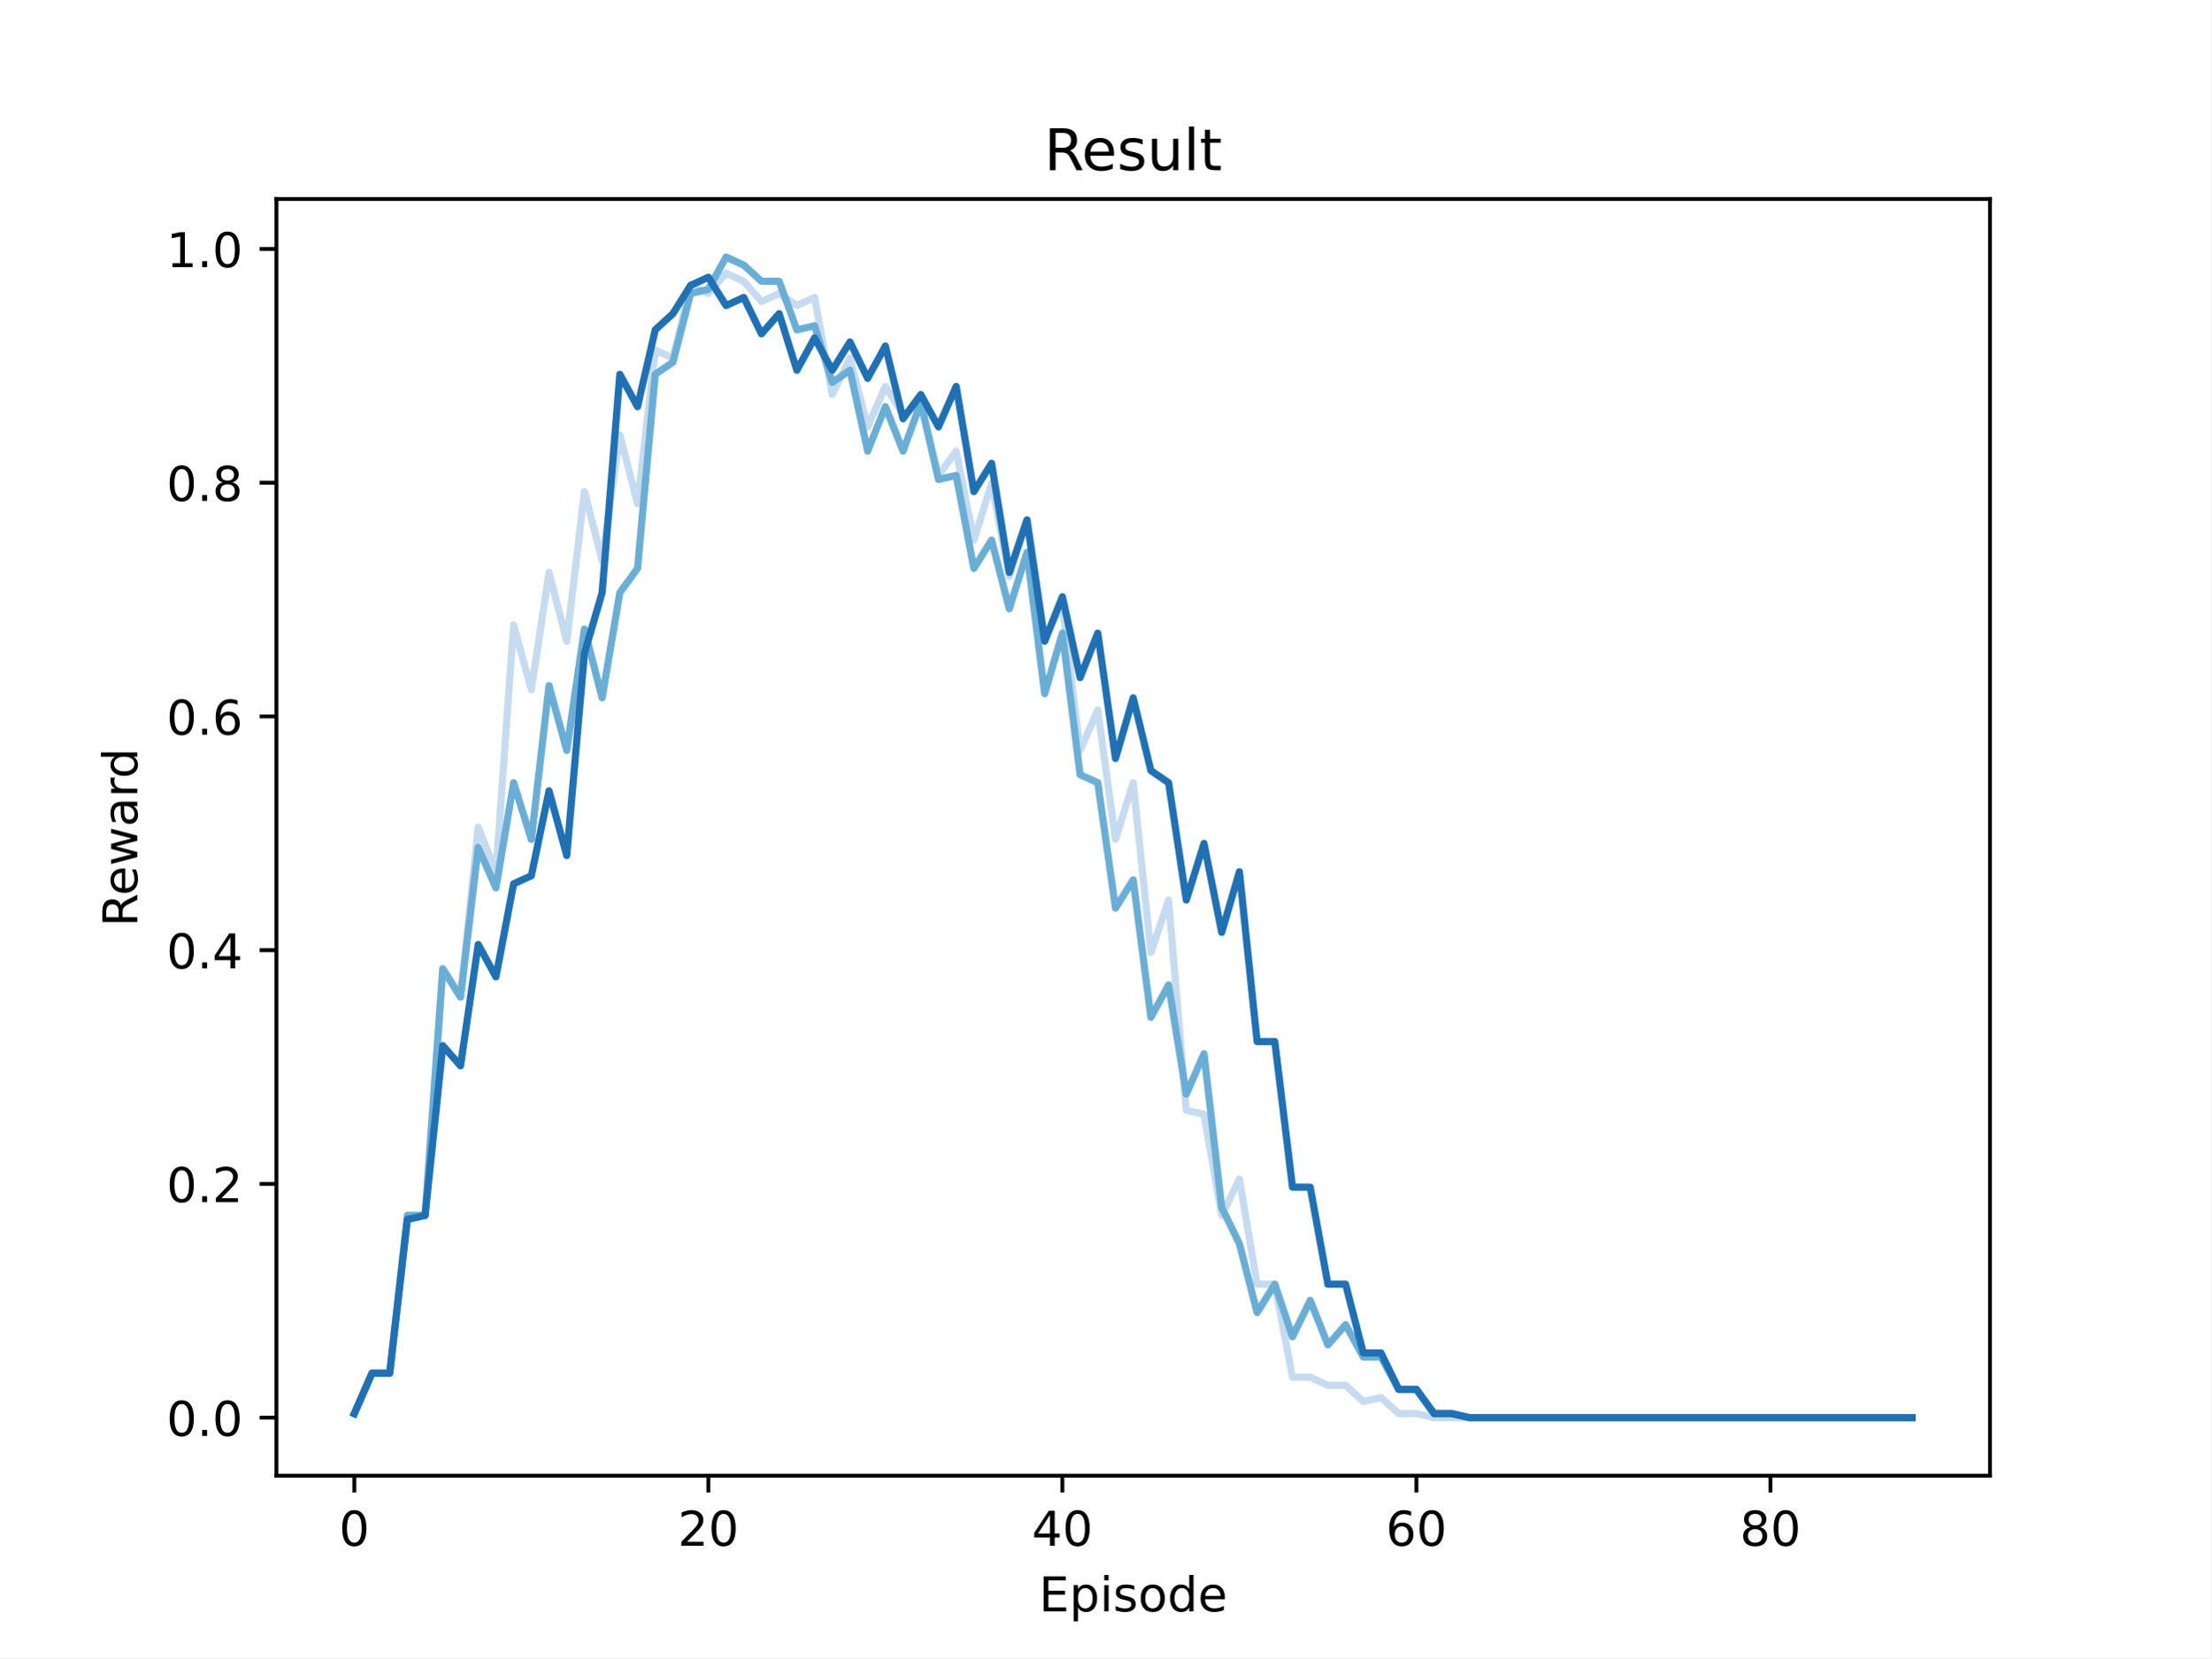
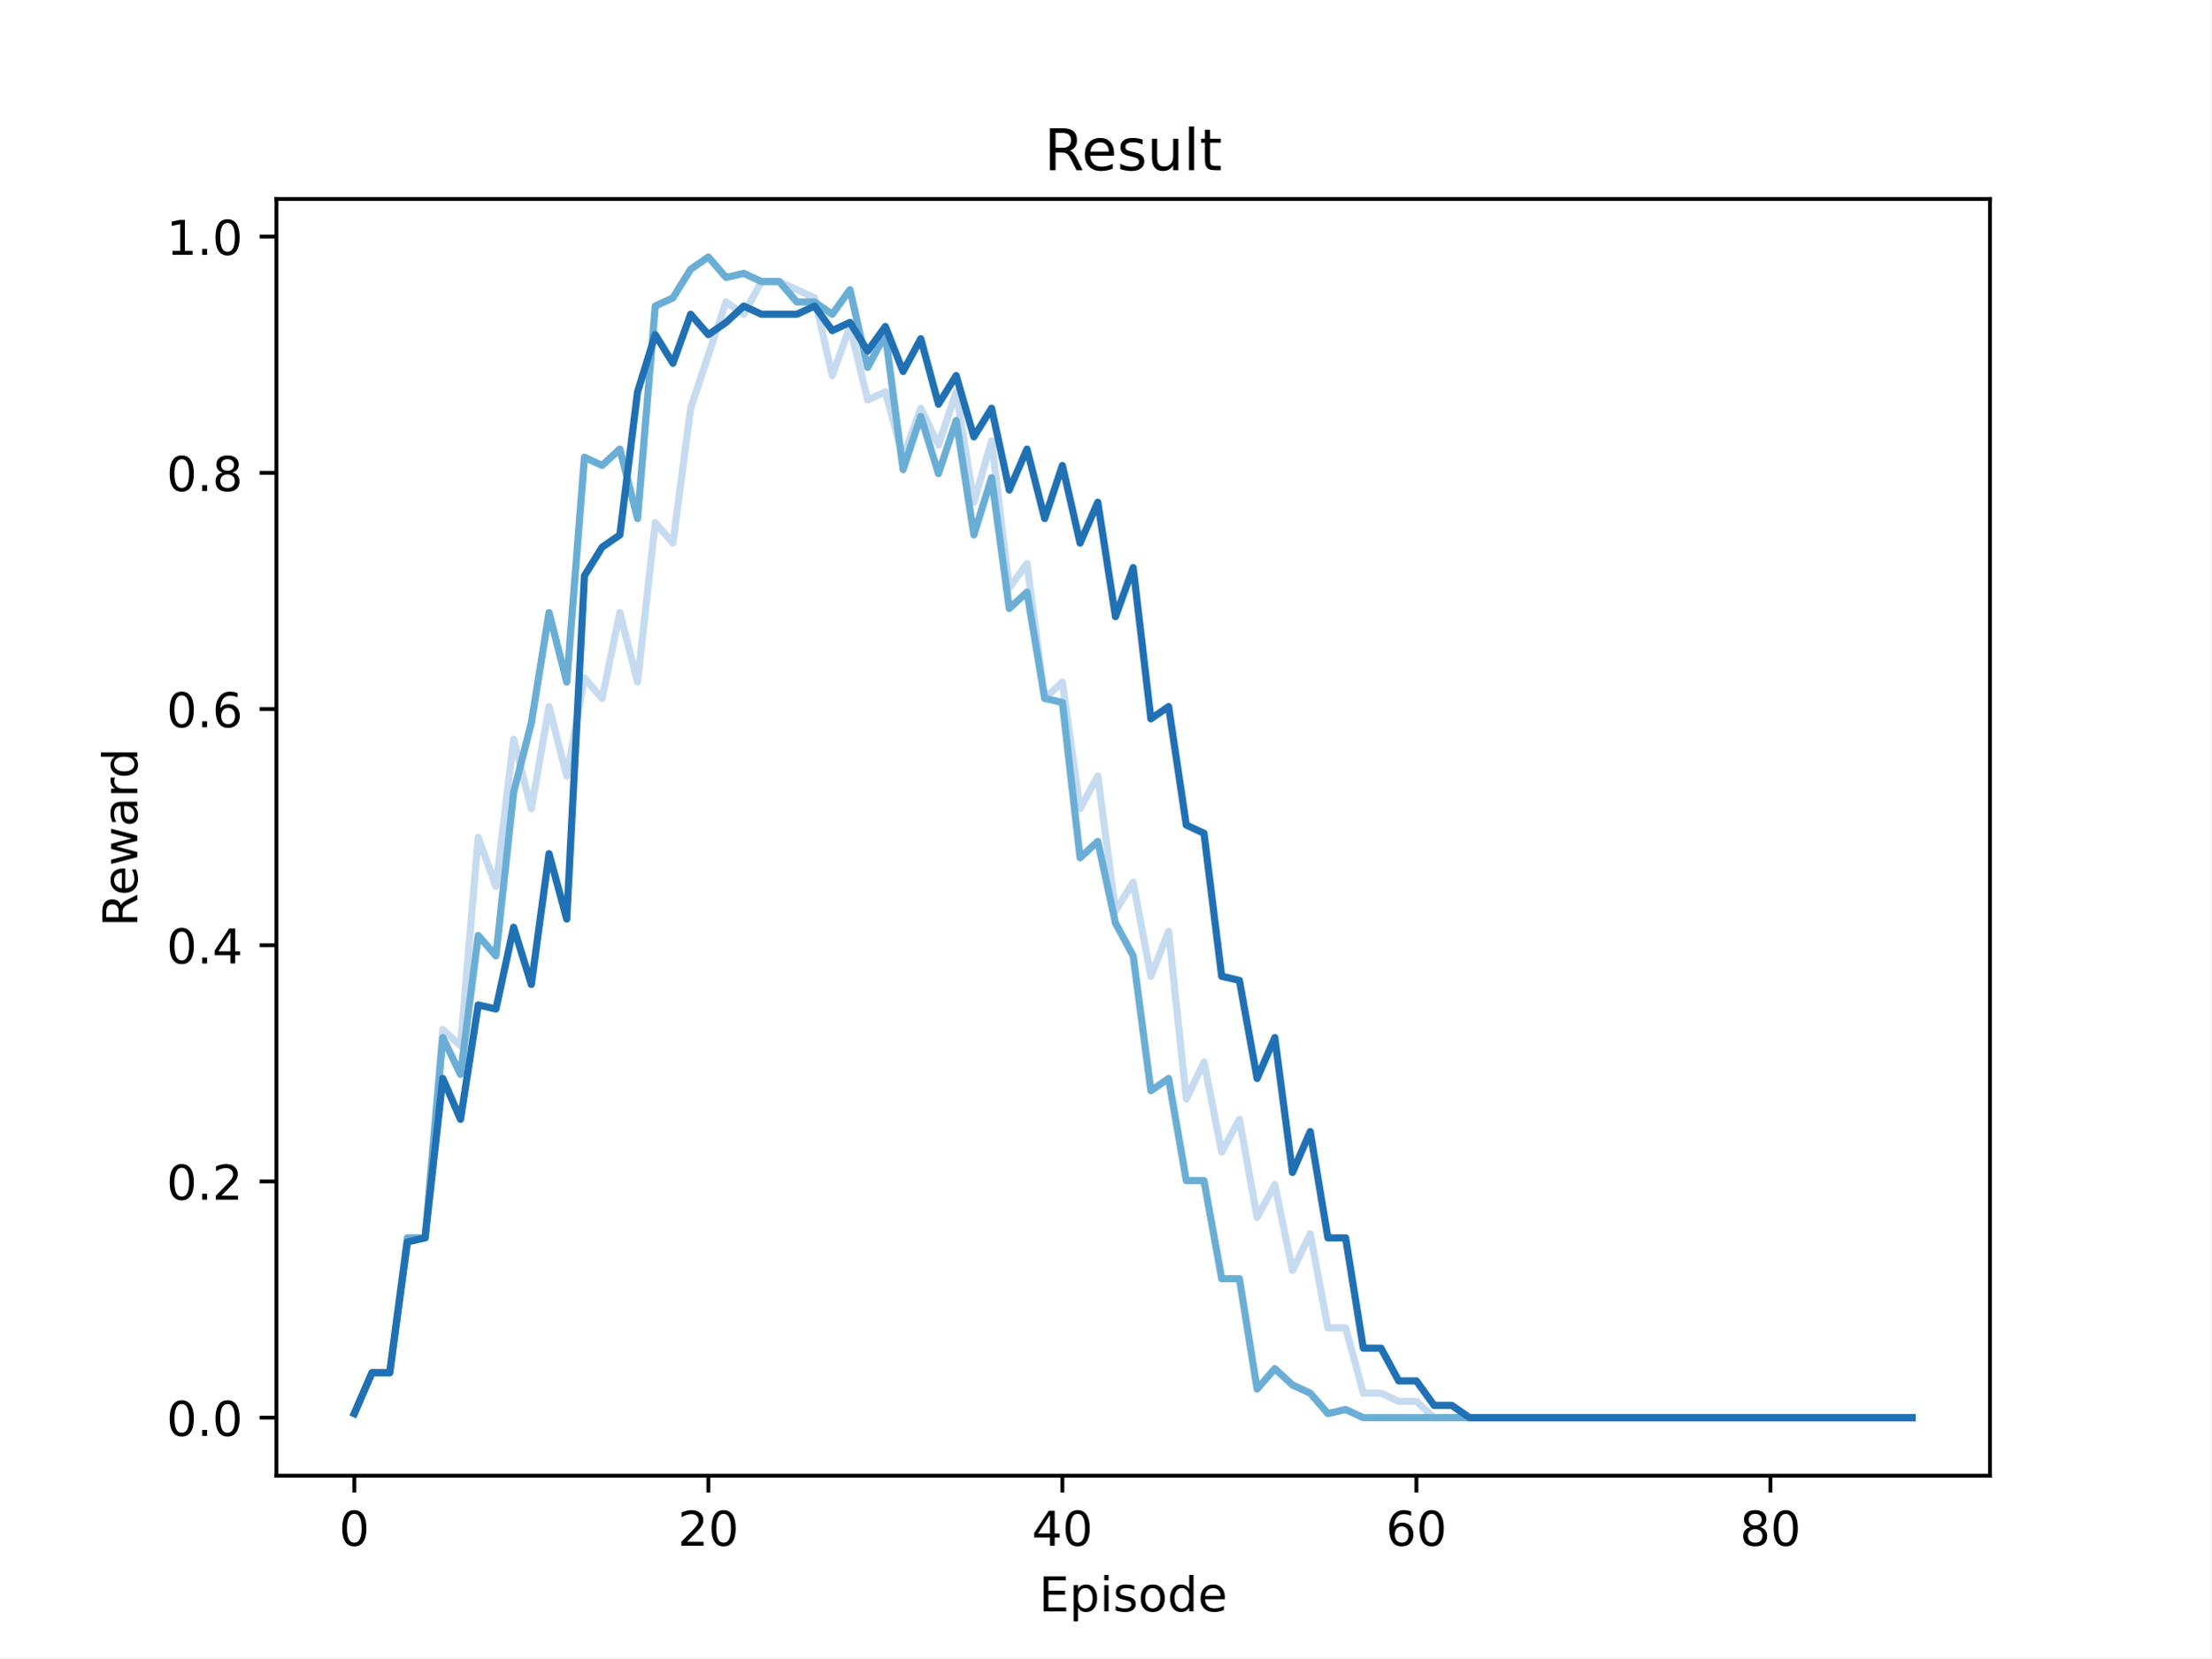
<svg xmlns="http://www.w3.org/2000/svg" xmlns:xlink="http://www.w3.org/1999/xlink" width="460.8pt" height="345.6pt" viewBox="0 0 460.8 345.6" version="1.1">
  <defs>
    <style type="text/css">*{stroke-linejoin: round; stroke-linecap: butt}</style>
  </defs>
  <g id="figure_1">
    <g id="patch_1">
      <path d="M 0 345.6  L 460.8 345.6  L 460.8 0  L 0 0  z " style="fill: #ffffff" />
    </g>
    <g id="axes_1">
      <g id="patch_2">
        <path d="M 57.6 307.584  L 414.72 307.584  L 414.72 41.472  L 57.6 41.472  z " style="fill: #ffffff" />
      </g>
      <g id="matplotlib.axis_1">
        <g id="xtick_1">
          <g id="line2d_1">
            <defs>
-               <path id="m6410028d13" d="M 0 0  L 0 3.5  " style="stroke: #000000; stroke-width: 0.8" />
-             </defs>
-             <g>
-               <use xlink:href="#m6410028d13" x="73.833" y="307.584" style="stroke: #000000; stroke-width: 0.8" />
+               <path id="m1ea9f775b0" d="M 0 0  L 0 3.5  " style="stroke: #000000; stroke-width: 0.8" />
+             </defs>
+             <g>
+               <use xlink:href="#m1ea9f775b0" x="73.833" y="307.584" style="stroke: #000000; stroke-width: 0.8" />
            </g>
          </g>
          <g id="text_1">
            <g transform="translate(70.65148 322.1824) scale(0.1 -0.1)">
              <defs>
                <path id="DejaVuSans-30" d="M 2034 4250  Q 1547 4250 1301 3770  Q 1056 3291 1056 2328  Q 1056 1369 1301 889  Q 1547 409 2034 409  Q 2525 409 2770 889  Q 3016 1369 3016 2328  Q 3016 3291 2770 3770  Q 2525 4250 2034 4250  z M 2034 4750  Q 2819 4750 3233 4129  Q 3647 3509 3647 2328  Q 3647 1150 3233 529  Q 2819 -91 2034 -91  Q 1250 -91 836 529  Q 422 1150 422 2328  Q 422 3509 836 4129  Q 1250 4750 2034 4750  z " transform="scale(0.015625)" />
              </defs>
              <use xlink:href="#DejaVuSans-30" />
            </g>
          </g>
        </g>
        <g id="xtick_2">
          <g id="line2d_2">
            <g>
-               <use xlink:href="#m6410028d13" x="147.618" y="307.584" style="stroke: #000000; stroke-width: 0.8" />
+               <use xlink:href="#m1ea9f775b0" x="147.618" y="307.584" style="stroke: #000000; stroke-width: 0.8" />
            </g>
          </g>
          <g id="text_2">
            <g transform="translate(141.2554 322.1824) scale(0.1 -0.1)">
              <defs>
                <path id="DejaVuSans-32" d="M 1228 531  L 3431 531  L 3431 0  L 469 0  L 469 531  Q 828 903 1448 1529  Q 2069 2156 2228 2338  Q 2531 2678 2651 2914  Q 2772 3150 2772 3378  Q 2772 3750 2511 3984  Q 2250 4219 1831 4219  Q 1534 4219 1204 4116  Q 875 4013 500 3803  L 500 4441  Q 881 4594 1212 4672  Q 1544 4750 1819 4750  Q 2544 4750 2975 4387  Q 3406 4025 3406 3419  Q 3406 3131 3298 2873  Q 3191 2616 2906 2266  Q 2828 2175 2409 1742  Q 1991 1309 1228 531  z " transform="scale(0.015625)" />
              </defs>
              <use xlink:href="#DejaVuSans-32" />
              <use xlink:href="#DejaVuSans-30" x="63.623" />
            </g>
          </g>
        </g>
        <g id="xtick_3">
          <g id="line2d_3">
            <g>
-               <use xlink:href="#m6410028d13" x="221.403" y="307.584" style="stroke: #000000; stroke-width: 0.8" />
+               <use xlink:href="#m1ea9f775b0" x="221.403" y="307.584" style="stroke: #000000; stroke-width: 0.8" />
            </g>
          </g>
          <g id="text_3">
            <g transform="translate(215.0405 322.1824) scale(0.1 -0.1)">
              <defs>
                <path id="DejaVuSans-34" d="M 2419 4116  L 825 1625  L 2419 1625  L 2419 4116  z M 2253 4666  L 3047 4666  L 3047 1625  L 3713 1625  L 3713 1100  L 3047 1100  L 3047 0  L 2419 0  L 2419 1100  L 313 1100  L 313 1709  L 2253 4666  z " transform="scale(0.015625)" />
              </defs>
              <use xlink:href="#DejaVuSans-34" />
              <use xlink:href="#DejaVuSans-30" x="63.623" />
            </g>
          </g>
        </g>
        <g id="xtick_4">
          <g id="line2d_4">
            <g>
-               <use xlink:href="#m6410028d13" x="295.188" y="307.584" style="stroke: #000000; stroke-width: 0.8" />
+               <use xlink:href="#m1ea9f775b0" x="295.188" y="307.584" style="stroke: #000000; stroke-width: 0.8" />
            </g>
          </g>
          <g id="text_4">
            <g transform="translate(288.8256 322.1824) scale(0.1 -0.1)">
              <defs>
                <path id="DejaVuSans-36" d="M 2113 2584  Q 1688 2584 1439 2293  Q 1191 2003 1191 1497  Q 1191 994 1439 701  Q 1688 409 2113 409  Q 2538 409 2786 701  Q 3034 994 3034 1497  Q 3034 2003 2786 2293  Q 2538 2584 2113 2584  z M 3366 4563  L 3366 3988  Q 3128 4100 2886 4159  Q 2644 4219 2406 4219  Q 1781 4219 1451 3797  Q 1122 3375 1075 2522  Q 1259 2794 1537 2939  Q 1816 3084 2150 3084  Q 2853 3084 3261 2657  Q 3669 2231 3669 1497  Q 3669 778 3244 343  Q 2819 -91 2113 -91  Q 1303 -91 875 529  Q 447 1150 447 2328  Q 447 3434 972 4092  Q 1497 4750 2381 4750  Q 2619 4750 2861 4703  Q 3103 4656 3366 4563  z " transform="scale(0.015625)" />
              </defs>
              <use xlink:href="#DejaVuSans-36" />
              <use xlink:href="#DejaVuSans-30" x="63.623" />
            </g>
          </g>
        </g>
        <g id="xtick_5">
          <g id="line2d_5">
            <g>
-               <use xlink:href="#m6410028d13" x="368.973" y="307.584" style="stroke: #000000; stroke-width: 0.8" />
+               <use xlink:href="#m1ea9f775b0" x="368.973" y="307.584" style="stroke: #000000; stroke-width: 0.8" />
            </g>
          </g>
          <g id="text_5">
            <g transform="translate(362.6107 322.1824) scale(0.1 -0.1)">
              <defs>
                <path id="DejaVuSans-38" d="M 2034 2216  Q 1584 2216 1326 1975  Q 1069 1734 1069 1313  Q 1069 891 1326 650  Q 1584 409 2034 409  Q 2484 409 2743 651  Q 3003 894 3003 1313  Q 3003 1734 2745 1975  Q 2488 2216 2034 2216  z M 1403 2484  Q 997 2584 770 2862  Q 544 3141 544 3541  Q 544 4100 942 4425  Q 1341 4750 2034 4750  Q 2731 4750 3128 4425  Q 3525 4100 3525 3541  Q 3525 3141 3298 2862  Q 3072 2584 2669 2484  Q 3125 2378 3379 2068  Q 3634 1759 3634 1313  Q 3634 634 3220 271  Q 2806 -91 2034 -91  Q 1263 -91 848 271  Q 434 634 434 1313  Q 434 1759 690 2068  Q 947 2378 1403 2484  z M 1172 3481  Q 1172 3119 1398 2916  Q 1625 2713 2034 2713  Q 2441 2713 2670 2916  Q 2900 3119 2900 3481  Q 2900 3844 2670 4047  Q 2441 4250 2034 4250  Q 1625 4250 1398 4047  Q 1172 3844 1172 3481  z " transform="scale(0.015625)" />
              </defs>
              <use xlink:href="#DejaVuSans-38" />
              <use xlink:href="#DejaVuSans-30" x="63.623" />
            </g>
          </g>
        </g>
        <g id="text_6">
          <g transform="translate(216.5225 335.8606) scale(0.1 -0.1)">
            <defs>
              <path id="DejaVuSans-45" d="M 628 4666  L 3578 4666  L 3578 4134  L 1259 4134  L 1259 2753  L 3481 2753  L 3481 2222  L 1259 2222  L 1259 531  L 3634 531  L 3634 0  L 628 0  L 628 4666  z " transform="scale(0.015625)" />
              <path id="DejaVuSans-70" d="M 1159 525  L 1159 -1331  L 581 -1331  L 581 3500  L 1159 3500  L 1159 2969  Q 1341 3281 1617 3432  Q 1894 3584 2278 3584  Q 2916 3584 3314 3078  Q 3713 2572 3713 1747  Q 3713 922 3314 415  Q 2916 -91 2278 -91  Q 1894 -91 1617 61  Q 1341 213 1159 525  z M 3116 1747  Q 3116 2381 2855 2742  Q 2594 3103 2138 3103  Q 1681 3103 1420 2742  Q 1159 2381 1159 1747  Q 1159 1113 1420 752  Q 1681 391 2138 391  Q 2594 391 2855 752  Q 3116 1113 3116 1747  z " transform="scale(0.015625)" />
              <path id="DejaVuSans-69" d="M 603 3500  L 1178 3500  L 1178 0  L 603 0  L 603 3500  z M 603 4863  L 1178 4863  L 1178 4134  L 603 4134  L 603 4863  z " transform="scale(0.015625)" />
              <path id="DejaVuSans-73" d="M 2834 3397  L 2834 2853  Q 2591 2978 2328 3040  Q 2066 3103 1784 3103  Q 1356 3103 1142 2972  Q 928 2841 928 2578  Q 928 2378 1081 2264  Q 1234 2150 1697 2047  L 1894 2003  Q 2506 1872 2764 1633  Q 3022 1394 3022 966  Q 3022 478 2636 193  Q 2250 -91 1575 -91  Q 1294 -91 989 -36  Q 684 19 347 128  L 347 722  Q 666 556 975 473  Q 1284 391 1588 391  Q 1994 391 2212 530  Q 2431 669 2431 922  Q 2431 1156 2273 1281  Q 2116 1406 1581 1522  L 1381 1569  Q 847 1681 609 1914  Q 372 2147 372 2553  Q 372 3047 722 3315  Q 1072 3584 1716 3584  Q 2034 3584 2315 3537  Q 2597 3491 2834 3397  z " transform="scale(0.015625)" />
              <path id="DejaVuSans-6f" d="M 1959 3097  Q 1497 3097 1228 2736  Q 959 2375 959 1747  Q 959 1119 1226 758  Q 1494 397 1959 397  Q 2419 397 2687 759  Q 2956 1122 2956 1747  Q 2956 2369 2687 2733  Q 2419 3097 1959 3097  z M 1959 3584  Q 2709 3584 3137 3096  Q 3566 2609 3566 1747  Q 3566 888 3137 398  Q 2709 -91 1959 -91  Q 1206 -91 779 398  Q 353 888 353 1747  Q 353 2609 779 3096  Q 1206 3584 1959 3584  z " transform="scale(0.015625)" />
              <path id="DejaVuSans-64" d="M 2906 2969  L 2906 4863  L 3481 4863  L 3481 0  L 2906 0  L 2906 525  Q 2725 213 2448 61  Q 2172 -91 1784 -91  Q 1150 -91 751 415  Q 353 922 353 1747  Q 353 2572 751 3078  Q 1150 3584 1784 3584  Q 2172 3584 2448 3432  Q 2725 3281 2906 2969  z M 947 1747  Q 947 1113 1208 752  Q 1469 391 1925 391  Q 2381 391 2643 752  Q 2906 1113 2906 1747  Q 2906 2381 2643 2742  Q 2381 3103 1925 3103  Q 1469 3103 1208 2742  Q 947 2381 947 1747  z " transform="scale(0.015625)" />
              <path id="DejaVuSans-65" d="M 3597 1894  L 3597 1613  L 953 1613  Q 991 1019 1311 708  Q 1631 397 2203 397  Q 2534 397 2845 478  Q 3156 559 3463 722  L 3463 178  Q 3153 47 2828 -22  Q 2503 -91 2169 -91  Q 1331 -91 842 396  Q 353 884 353 1716  Q 353 2575 817 3079  Q 1281 3584 2069 3584  Q 2775 3584 3186 3129  Q 3597 2675 3597 1894  z M 3022 2063  Q 3016 2534 2758 2815  Q 2500 3097 2075 3097  Q 1594 3097 1305 2825  Q 1016 2553 972 2059  L 3022 2063  z " transform="scale(0.015625)" />
            </defs>
            <use xlink:href="#DejaVuSans-45" />
            <use xlink:href="#DejaVuSans-70" x="63.184" />
            <use xlink:href="#DejaVuSans-69" x="126.66" />
            <use xlink:href="#DejaVuSans-73" x="154.443" />
            <use xlink:href="#DejaVuSans-6f" x="206.543" />
            <use xlink:href="#DejaVuSans-64" x="267.725" />
            <use xlink:href="#DejaVuSans-65" x="331.201" />
          </g>
        </g>
      </g>
      <g id="matplotlib.axis_2">
        <g id="ytick_1">
          <g id="line2d_6">
            <defs>
-               <path id="m7fba88e47c" d="M 0 0  L -3.5 0  " style="stroke: #000000; stroke-width: 0.8" />
-             </defs>
-             <g>
-               <use xlink:href="#m7fba88e47c" x="57.6" y="295.488" style="stroke: #000000; stroke-width: 0.8" />
+               <path id="m287c6d8d32" d="M 0 0  L -3.5 0  " style="stroke: #000000; stroke-width: 0.8" />
+             </defs>
+             <g>
+               <use xlink:href="#m287c6d8d32" x="57.6" y="295.488" style="stroke: #000000; stroke-width: 0.8" />
            </g>
          </g>
          <g id="text_7">
            <g transform="translate(34.69687 299.2872) scale(0.1 -0.1)">
              <defs>
                <path id="DejaVuSans-2e" d="M 684 794  L 1344 794  L 1344 0  L 684 0  L 684 794  z " transform="scale(0.015625)" />
              </defs>
              <use xlink:href="#DejaVuSans-30" />
              <use xlink:href="#DejaVuSans-2e" x="63.623" />
              <use xlink:href="#DejaVuSans-30" x="95.41" />
            </g>
          </g>
        </g>
        <g id="ytick_2">
          <g id="line2d_7">
            <g>
-               <use xlink:href="#m7fba88e47c" x="57.6" y="246.767" style="stroke: #000000; stroke-width: 0.8" />
+               <use xlink:href="#m287c6d8d32" x="57.6" y="246.252" style="stroke: #000000; stroke-width: 0.8" />
            </g>
          </g>
          <g id="text_8">
-             <g transform="translate(34.69687 250.566) scale(0.1 -0.1)">
+             <g transform="translate(34.69687 250.0514) scale(0.1 -0.1)">
              <use xlink:href="#DejaVuSans-30" />
              <use xlink:href="#DejaVuSans-2e" x="63.623" />
              <use xlink:href="#DejaVuSans-32" x="95.41" />
            </g>
          </g>
        </g>
        <g id="ytick_3">
          <g id="line2d_8">
            <g>
-               <use xlink:href="#m7fba88e47c" x="57.6" y="198.046" style="stroke: #000000; stroke-width: 0.8" />
+               <use xlink:href="#m287c6d8d32" x="57.6" y="197.016" style="stroke: #000000; stroke-width: 0.8" />
            </g>
          </g>
          <g id="text_9">
-             <g transform="translate(34.69687 201.8449) scale(0.1 -0.1)">
+             <g transform="translate(34.69687 200.8156) scale(0.1 -0.1)">
              <use xlink:href="#DejaVuSans-30" />
              <use xlink:href="#DejaVuSans-2e" x="63.623" />
              <use xlink:href="#DejaVuSans-34" x="95.41" />
            </g>
          </g>
        </g>
        <g id="ytick_4">
          <g id="line2d_9">
            <g>
-               <use xlink:href="#m7fba88e47c" x="57.6" y="149.324" style="stroke: #000000; stroke-width: 0.8" />
+               <use xlink:href="#m287c6d8d32" x="57.6" y="147.781" style="stroke: #000000; stroke-width: 0.8" />
            </g>
          </g>
          <g id="text_10">
-             <g transform="translate(34.69687 153.1237) scale(0.1 -0.1)">
+             <g transform="translate(34.69687 151.5797) scale(0.1 -0.1)">
              <use xlink:href="#DejaVuSans-30" />
              <use xlink:href="#DejaVuSans-2e" x="63.623" />
              <use xlink:href="#DejaVuSans-36" x="95.41" />
            </g>
          </g>
        </g>
        <g id="ytick_5">
          <g id="line2d_10">
            <g>
-               <use xlink:href="#m7fba88e47c" x="57.6" y="100.603" style="stroke: #000000; stroke-width: 0.8" />
+               <use xlink:href="#m287c6d8d32" x="57.6" y="98.545" style="stroke: #000000; stroke-width: 0.8" />
            </g>
          </g>
          <g id="text_11">
-             <g transform="translate(34.69687 104.4025) scale(0.1 -0.1)">
+             <g transform="translate(34.69687 102.3439) scale(0.1 -0.1)">
              <use xlink:href="#DejaVuSans-30" />
              <use xlink:href="#DejaVuSans-2e" x="63.623" />
              <use xlink:href="#DejaVuSans-38" x="95.41" />
            </g>
          </g>
        </g>
        <g id="ytick_6">
          <g id="line2d_11">
            <g>
-               <use xlink:href="#m7fba88e47c" x="57.6" y="51.882" style="stroke: #000000; stroke-width: 0.8" />
+               <use xlink:href="#m287c6d8d32" x="57.6" y="49.309" style="stroke: #000000; stroke-width: 0.8" />
            </g>
          </g>
          <g id="text_12">
-             <g transform="translate(34.69687 55.68136) scale(0.1 -0.1)">
+             <g transform="translate(34.69687 53.10806) scale(0.1 -0.1)">
              <defs>
                <path id="DejaVuSans-31" d="M 794 531  L 1825 531  L 1825 4091  L 703 3866  L 703 4441  L 1819 4666  L 2450 4666  L 2450 531  L 3481 531  L 3481 0  L 794 0  L 794 531  z " transform="scale(0.015625)" />
              </defs>
              <use xlink:href="#DejaVuSans-31" />
              <use xlink:href="#DejaVuSans-2e" x="63.623" />
              <use xlink:href="#DejaVuSans-30" x="95.41" />
            </g>
          </g>
        </g>
        <g id="text_13">
          <g transform="translate(28.61719 193.1491) rotate(-90) scale(0.1 -0.1)">
            <defs>
              <path id="DejaVuSans-52" d="M 2841 2188  Q 3044 2119 3236 1894  Q 3428 1669 3622 1275  L 4263 0  L 3584 0  L 2988 1197  Q 2756 1666 2539 1819  Q 2322 1972 1947 1972  L 1259 1972  L 1259 0  L 628 0  L 628 4666  L 2053 4666  Q 2853 4666 3247 4331  Q 3641 3997 3641 3322  Q 3641 2881 3436 2590  Q 3231 2300 2841 2188  z M 1259 4147  L 1259 2491  L 2053 2491  Q 2509 2491 2742 2702  Q 2975 2913 2975 3322  Q 2975 3731 2742 3939  Q 2509 4147 2053 4147  L 1259 4147  z " transform="scale(0.015625)" />
              <path id="DejaVuSans-77" d="M 269 3500  L 844 3500  L 1563 769  L 2278 3500  L 2956 3500  L 3675 769  L 4391 3500  L 4966 3500  L 4050 0  L 3372 0  L 2619 2869  L 1863 0  L 1184 0  L 269 3500  z " transform="scale(0.015625)" />
              <path id="DejaVuSans-61" d="M 2194 1759  Q 1497 1759 1228 1600  Q 959 1441 959 1056  Q 959 750 1161 570  Q 1363 391 1709 391  Q 2188 391 2477 730  Q 2766 1069 2766 1631  L 2766 1759  L 2194 1759  z M 3341 1997  L 3341 0  L 2766 0  L 2766 531  Q 2569 213 2275 61  Q 1981 -91 1556 -91  Q 1019 -91 701 211  Q 384 513 384 1019  Q 384 1609 779 1909  Q 1175 2209 1959 2209  L 2766 2209  L 2766 2266  Q 2766 2663 2505 2880  Q 2244 3097 1772 3097  Q 1472 3097 1187 3025  Q 903 2953 641 2809  L 641 3341  Q 956 3463 1253 3523  Q 1550 3584 1831 3584  Q 2591 3584 2966 3190  Q 3341 2797 3341 1997  z " transform="scale(0.015625)" />
              <path id="DejaVuSans-72" d="M 2631 2963  Q 2534 3019 2420 3045  Q 2306 3072 2169 3072  Q 1681 3072 1420 2755  Q 1159 2438 1159 1844  L 1159 0  L 581 0  L 581 3500  L 1159 3500  L 1159 2956  Q 1341 3275 1631 3429  Q 1922 3584 2338 3584  Q 2397 3584 2469 3576  Q 2541 3569 2628 3553  L 2631 2963  z " transform="scale(0.015625)" />
            </defs>
            <use xlink:href="#DejaVuSans-52" />
            <use xlink:href="#DejaVuSans-65" x="64.982" />
            <use xlink:href="#DejaVuSans-77" x="126.506" />
            <use xlink:href="#DejaVuSans-61" x="208.293" />
            <use xlink:href="#DejaVuSans-72" x="269.572" />
            <use xlink:href="#DejaVuSans-64" x="308.936" />
          </g>
        </g>
      </g>
      <g id="line2d_12">
-         <path d="M 73.833 294.645  L 77.522 286.216  L 81.211 286.216  L 84.9 253.342  L 88.59 253.342  L 92.279 201.923  L 95.968 207.824  L 99.658 172.421  L 103.347 181.693  L 107.036 130.274  L 110.725 143.761  L 114.415 119.316  L 118.104 133.646  L 121.793 102.458  L 125.482 116.788  L 129.172 90.657  L 132.861 104.987  L 136.55 72.955  L 140.239 74.641  L 143.929 59.468  L 147.618 61.154  L 151.307 56.94  L 154.996 58.626  L 158.686 62.84  L 162.375 61.154  L 166.064 63.683  L 169.753 61.997  L 173.443 82.228  L 177.132 74.641  L 180.821 88.971  L 184.51 80.542  L 188.2 86.442  L 191.889 83.913  L 195.578 99.086  L 199.267 94.028  L 202.957 112.573  L 206.646 100.772  L 210.335 120.159  L 214.024 108.358  L 217.714 132.803  L 221.403 126.06  L 225.092 156.405  L 228.781 147.976  L 232.471 174.949  L 236.16 163.148  L 239.849 198.551  L 243.539 187.593  L 247.228 231.426  L 250.917 232.268  L 254.606 253.342  L 258.296 245.755  L 261.985 267.671  L 265.674 267.671  L 269.363 287.059  L 273.053 287.059  L 276.742 288.745  L 280.431 288.745  L 284.12 292.116  L 287.81 291.273  L 291.499 294.645  L 295.188 294.645  L 298.877 295.488  L 302.567 295.488  L 306.256 295.488  L 309.945 295.488  L 313.634 295.488  L 317.324 295.488  L 321.013 295.488  L 324.702 295.488  L 328.391 295.488  L 332.081 295.488  L 335.77 295.488  L 339.459 295.488  L 343.148 295.488  L 346.838 295.488  L 350.527 295.488  L 354.216 295.488  L 357.905 295.488  L 361.595 295.488  L 365.284 295.488  L 368.973 295.488  L 372.662 295.488  L 376.352 295.488  L 380.041 295.488  L 383.73 295.488  L 387.42 295.488  L 391.109 295.488  L 394.798 295.488  L 398.487 295.488  " clip-path="url(#pfb7972355f)" style="fill: none; stroke: #c6dbef; stroke-width: 1.5; stroke-linecap: square" />
+         <path d="M 73.833 294.636  L 77.522 286.118  L 81.211 286.118  L 84.9 258.007  L 88.59 258.007  L 92.279 214.564  L 95.968 217.971  L 99.658 174.528  L 103.347 184.75  L 107.036 154.084  L 110.725 168.565  L 114.415 147.269  L 118.104 161.751  L 121.793 141.307  L 125.482 145.566  L 129.172 127.677  L 132.861 142.158  L 136.55 108.937  L 140.239 113.196  L 143.929 85.086  L 147.618 74.012  L 151.307 62.938  L 154.996 65.494  L 158.686 58.679  L 162.375 58.679  L 166.064 60.383  L 169.753 62.086  L 173.443 78.271  L 177.132 68.049  L 180.821 83.382  L 184.51 81.678  L 188.2 95.308  L 191.889 85.086  L 195.578 92.752  L 199.267 81.678  L 202.957 104.678  L 206.646 91.9  L 210.335 122.566  L 214.024 117.455  L 217.714 145.566  L 221.403 142.158  L 225.092 168.565  L 228.781 161.751  L 232.471 189.861  L 236.16 183.898  L 239.849 203.49  L 243.539 194.12  L 247.228 229.045  L 250.917 221.379  L 254.606 240.119  L 258.296 233.304  L 261.985 253.748  L 265.674 246.934  L 269.363 264.822  L 273.053 257.156  L 276.742 276.748  L 280.431 276.748  L 284.12 290.377  L 287.81 290.377  L 291.499 292.081  L 295.188 292.081  L 298.877 295.488  L 302.567 295.488  L 306.256 295.488  L 309.945 295.488  L 313.634 295.488  L 317.324 295.488  L 321.013 295.488  L 324.702 295.488  L 328.391 295.488  L 332.081 295.488  L 335.77 295.488  L 339.459 295.488  L 343.148 295.488  L 346.838 295.488  L 350.527 295.488  L 354.216 295.488  L 357.905 295.488  L 361.595 295.488  L 365.284 295.488  L 368.973 295.488  L 372.662 295.488  L 376.352 295.488  L 380.041 295.488  L 383.73 295.488  L 387.42 295.488  L 391.109 295.488  L 394.798 295.488  L 398.487 295.488  " clip-path="url(#p4a7bb0cce8)" style="fill: none; stroke: #c6dbef; stroke-width: 1.5; stroke-linecap: square" />
      </g>
      <g id="line2d_13">
-         <path d="M 73.833 294.645  L 77.522 286.216  L 81.211 286.216  L 84.9 253.342  L 88.59 253.342  L 92.279 201.923  L 95.968 207.824  L 99.658 176.635  L 103.347 185.065  L 107.036 163.148  L 110.725 174.949  L 114.415 142.918  L 118.104 156.405  L 121.793 131.117  L 125.482 145.447  L 129.172 123.531  L 132.861 118.473  L 136.55 78.013  L 140.239 75.484  L 143.929 61.154  L 147.618 60.311  L 151.307 53.568  L 154.996 55.254  L 158.686 58.626  L 162.375 58.626  L 166.064 68.741  L 169.753 67.898  L 173.443 79.699  L 177.132 77.17  L 180.821 94.028  L 184.51 84.756  L 188.2 94.028  L 191.889 83.913  L 195.578 99.929  L 199.267 99.086  L 202.957 118.473  L 206.646 112.573  L 210.335 126.903  L 214.024 115.102  L 217.714 144.604  L 221.403 131.96  L 225.092 161.463  L 228.781 163.148  L 232.471 189.279  L 236.16 183.379  L 239.849 212.038  L 243.539 205.295  L 247.228 228.054  L 250.917 219.625  L 254.606 251.656  L 258.296 259.242  L 261.985 273.572  L 265.674 267.671  L 269.363 278.629  L 273.053 271.043  L 276.742 280.315  L 280.431 276.101  L 284.12 282.844  L 287.81 282.844  L 291.499 289.588  L 295.188 289.588  L 298.877 294.645  L 302.567 294.645  L 306.256 295.488  L 309.945 295.488  L 313.634 295.488  L 317.324 295.488  L 321.013 295.488  L 324.702 295.488  L 328.391 295.488  L 332.081 295.488  L 335.77 295.488  L 339.459 295.488  L 343.148 295.488  L 346.838 295.488  L 350.527 295.488  L 354.216 295.488  L 357.905 295.488  L 361.595 295.488  L 365.284 295.488  L 368.973 295.488  L 372.662 295.488  L 376.352 295.488  L 380.041 295.488  L 383.73 295.488  L 387.42 295.488  L 391.109 295.488  L 394.798 295.488  L 398.487 295.488  " clip-path="url(#pfb7972355f)" style="fill: none; stroke: #6aaed6; stroke-width: 1.5; stroke-linecap: square" />
+         <path d="M 73.833 294.636  L 77.522 286.118  L 81.211 286.118  L 84.9 258.007  L 88.59 258.007  L 92.279 216.268  L 95.968 223.934  L 99.658 194.972  L 103.347 199.231  L 107.036 165.158  L 110.725 150.677  L 114.415 127.677  L 118.104 142.158  L 121.793 95.308  L 125.482 97.011  L 129.172 93.604  L 132.861 108.085  L 136.55 63.79  L 140.239 62.086  L 143.929 56.123  L 147.618 53.568  L 151.307 57.827  L 154.996 56.975  L 158.686 58.679  L 162.375 58.679  L 166.064 62.938  L 169.753 62.938  L 173.443 65.494  L 177.132 60.383  L 180.821 76.567  L 184.51 69.753  L 188.2 97.863  L 191.889 86.789  L 195.578 98.715  L 199.267 87.641  L 202.957 111.493  L 206.646 99.567  L 210.335 126.825  L 214.024 123.418  L 217.714 145.566  L 221.403 146.418  L 225.092 178.787  L 228.781 175.38  L 232.471 192.416  L 236.16 199.231  L 239.849 227.342  L 243.539 224.786  L 247.228 246.082  L 250.917 246.082  L 254.606 266.526  L 258.296 266.526  L 261.985 289.525  L 265.674 285.266  L 269.363 288.673  L 273.053 290.377  L 276.742 294.636  L 280.431 293.784  L 284.12 295.488  L 287.81 295.488  L 291.499 295.488  L 295.188 295.488  L 298.877 295.488  L 302.567 295.488  L 306.256 295.488  L 309.945 295.488  L 313.634 295.488  L 317.324 295.488  L 321.013 295.488  L 324.702 295.488  L 328.391 295.488  L 332.081 295.488  L 335.77 295.488  L 339.459 295.488  L 343.148 295.488  L 346.838 295.488  L 350.527 295.488  L 354.216 295.488  L 357.905 295.488  L 361.595 295.488  L 365.284 295.488  L 368.973 295.488  L 372.662 295.488  L 376.352 295.488  L 380.041 295.488  L 383.73 295.488  L 387.42 295.488  L 391.109 295.488  L 394.798 295.488  L 398.487 295.488  " clip-path="url(#p4a7bb0cce8)" style="fill: none; stroke: #6aaed6; stroke-width: 1.5; stroke-linecap: square" />
      </g>
      <g id="line2d_14">
-         <path d="M 73.833 294.645  L 77.522 286.216  L 81.211 286.216  L 84.9 254.185  L 88.59 253.342  L 92.279 217.939  L 95.968 222.153  L 99.658 196.866  L 103.347 203.609  L 107.036 184.222  L 110.725 182.536  L 114.415 164.834  L 118.104 178.321  L 121.793 136.175  L 125.482 123.531  L 129.172 78.013  L 132.861 84.756  L 136.55 68.741  L 140.239 65.369  L 143.929 59.468  L 147.618 57.783  L 151.307 63.683  L 154.996 61.997  L 158.686 69.584  L 162.375 65.369  L 166.064 77.17  L 169.753 70.427  L 173.443 77.17  L 177.132 71.269  L 180.821 78.856  L 184.51 72.112  L 188.2 87.285  L 191.889 82.228  L 195.578 88.971  L 199.267 80.542  L 202.957 102.458  L 206.646 96.557  L 210.335 119.316  L 214.024 108.358  L 217.714 133.646  L 221.403 124.374  L 225.092 141.232  L 228.781 131.96  L 232.471 158.091  L 236.16 145.447  L 239.849 160.62  L 243.539 163.148  L 247.228 187.593  L 250.917 175.792  L 254.606 194.337  L 258.296 181.693  L 261.985 217.096  L 265.674 217.096  L 269.363 247.441  L 273.053 247.441  L 276.742 267.671  L 280.431 267.671  L 284.12 282.001  L 287.81 282.001  L 291.499 289.588  L 295.188 289.588  L 298.877 294.645  L 302.567 294.645  L 306.256 295.488  L 309.945 295.488  L 313.634 295.488  L 317.324 295.488  L 321.013 295.488  L 324.702 295.488  L 328.391 295.488  L 332.081 295.488  L 335.77 295.488  L 339.459 295.488  L 343.148 295.488  L 346.838 295.488  L 350.527 295.488  L 354.216 295.488  L 357.905 295.488  L 361.595 295.488  L 365.284 295.488  L 368.973 295.488  L 372.662 295.488  L 376.352 295.488  L 380.041 295.488  L 383.73 295.488  L 387.42 295.488  L 391.109 295.488  L 394.798 295.488  L 398.487 295.488  " clip-path="url(#pfb7972355f)" style="fill: none; stroke: #2070b4; stroke-width: 1.5; stroke-linecap: square" />
+         <path d="M 73.833 294.636  L 77.522 286.118  L 81.211 286.118  L 84.9 258.859  L 88.59 258.007  L 92.279 224.786  L 95.968 233.304  L 99.658 209.453  L 103.347 210.305  L 107.036 193.268  L 110.725 205.194  L 114.415 177.935  L 118.104 191.565  L 121.793 120.011  L 125.482 114.048  L 129.172 111.493  L 132.861 81.678  L 136.55 69.753  L 140.239 75.716  L 143.929 65.494  L 147.618 69.753  L 151.307 67.197  L 154.996 63.79  L 158.686 65.494  L 162.375 65.494  L 166.064 65.494  L 169.753 63.79  L 173.443 68.901  L 177.132 67.197  L 180.821 73.16  L 184.51 68.049  L 188.2 77.419  L 191.889 70.605  L 195.578 84.234  L 199.267 78.271  L 202.957 91.049  L 206.646 85.086  L 210.335 102.122  L 214.024 93.604  L 217.714 108.085  L 221.403 97.011  L 225.092 113.196  L 228.781 104.678  L 232.471 128.529  L 236.16 118.307  L 239.849 149.825  L 243.539 147.269  L 247.228 171.973  L 250.917 173.676  L 254.606 203.49  L 258.296 204.342  L 261.985 224.786  L 265.674 216.268  L 269.363 244.378  L 273.053 235.86  L 276.742 258.007  L 280.431 258.007  L 284.12 281.007  L 287.81 281.007  L 291.499 287.822  L 295.188 287.822  L 298.877 292.933  L 302.567 292.933  L 306.256 295.488  L 309.945 295.488  L 313.634 295.488  L 317.324 295.488  L 321.013 295.488  L 324.702 295.488  L 328.391 295.488  L 332.081 295.488  L 335.77 295.488  L 339.459 295.488  L 343.148 295.488  L 346.838 295.488  L 350.527 295.488  L 354.216 295.488  L 357.905 295.488  L 361.595 295.488  L 365.284 295.488  L 368.973 295.488  L 372.662 295.488  L 376.352 295.488  L 380.041 295.488  L 383.73 295.488  L 387.42 295.488  L 391.109 295.488  L 394.798 295.488  L 398.487 295.488  " clip-path="url(#p4a7bb0cce8)" style="fill: none; stroke: #2070b4; stroke-width: 1.5; stroke-linecap: square" />
      </g>
      <g id="patch_3">
        <path d="M 57.6 307.584  L 57.6 41.472  " style="fill: none; stroke: #000000; stroke-width: 0.8; stroke-linejoin: miter; stroke-linecap: square" />
      </g>
      <g id="patch_4">
        <path d="M 414.72 307.584  L 414.72 41.472  " style="fill: none; stroke: #000000; stroke-width: 0.8; stroke-linejoin: miter; stroke-linecap: square" />
      </g>
      <g id="patch_5">
        <path d="M 57.6 307.584  L 414.72 307.584  " style="fill: none; stroke: #000000; stroke-width: 0.8; stroke-linejoin: miter; stroke-linecap: square" />
      </g>
      <g id="patch_6">
        <path d="M 57.6 41.472  L 414.72 41.472  " style="fill: none; stroke: #000000; stroke-width: 0.8; stroke-linejoin: miter; stroke-linecap: square" />
      </g>
      <g id="text_14">
        <g transform="translate(217.6219 35.472) scale(0.12 -0.12)">
          <defs>
            <path id="DejaVuSans-75" d="M 544 1381  L 544 3500  L 1119 3500  L 1119 1403  Q 1119 906 1312 657  Q 1506 409 1894 409  Q 2359 409 2629 706  Q 2900 1003 2900 1516  L 2900 3500  L 3475 3500  L 3475 0  L 2900 0  L 2900 538  Q 2691 219 2414 64  Q 2138 -91 1772 -91  Q 1169 -91 856 284  Q 544 659 544 1381  z M 1991 3584  L 1991 3584  z " transform="scale(0.015625)" />
            <path id="DejaVuSans-6c" d="M 603 4863  L 1178 4863  L 1178 0  L 603 0  L 603 4863  z " transform="scale(0.015625)" />
            <path id="DejaVuSans-74" d="M 1172 4494  L 1172 3500  L 2356 3500  L 2356 3053  L 1172 3053  L 1172 1153  Q 1172 725 1289 603  Q 1406 481 1766 481  L 2356 481  L 2356 0  L 1766 0  Q 1100 0 847 248  Q 594 497 594 1153  L 594 3053  L 172 3053  L 172 3500  L 594 3500  L 594 4494  L 1172 4494  z " transform="scale(0.015625)" />
          </defs>
          <use xlink:href="#DejaVuSans-52" />
          <use xlink:href="#DejaVuSans-65" x="64.982" />
          <use xlink:href="#DejaVuSans-73" x="126.506" />
          <use xlink:href="#DejaVuSans-75" x="178.605" />
          <use xlink:href="#DejaVuSans-6c" x="241.984" />
          <use xlink:href="#DejaVuSans-74" x="269.768" />
        </g>
      </g>
    </g>
  </g>
  <defs>
-     <clipPath id="pfb7972355f">
+     <clipPath id="p4a7bb0cce8">
      <rect x="57.6" y="41.472" width="357.12" height="266.112" />
    </clipPath>
  </defs>
</svg>
